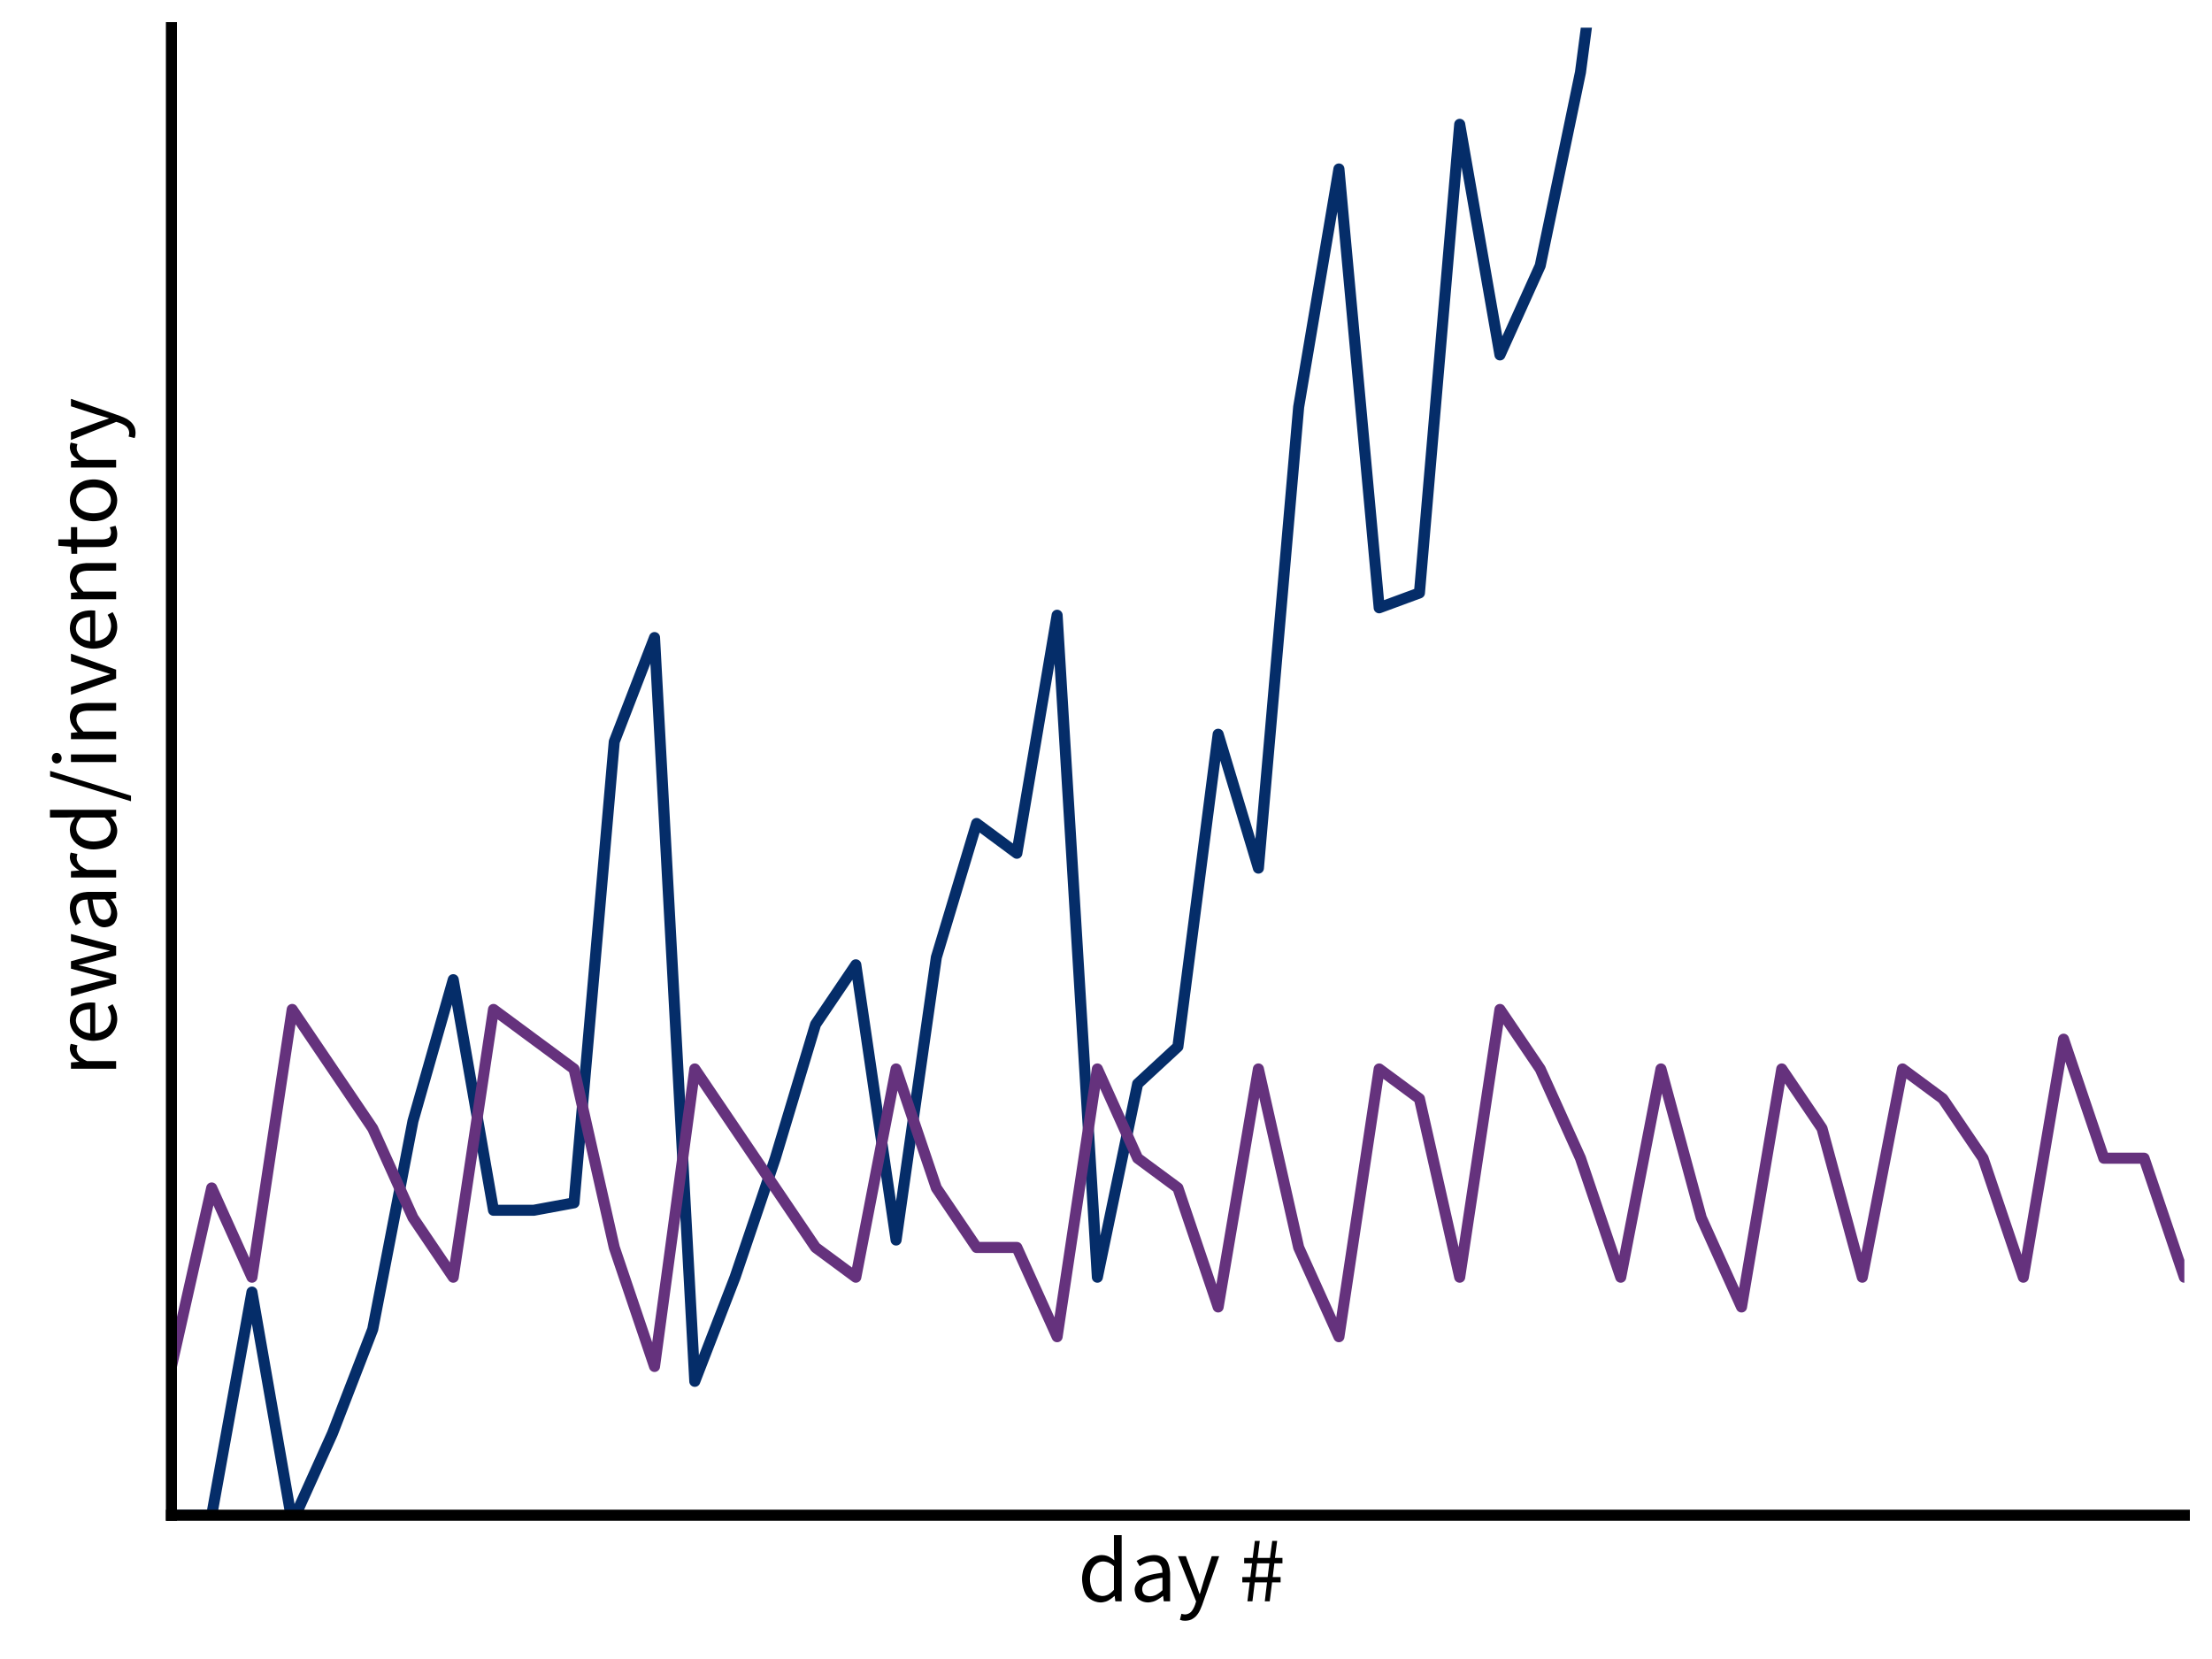
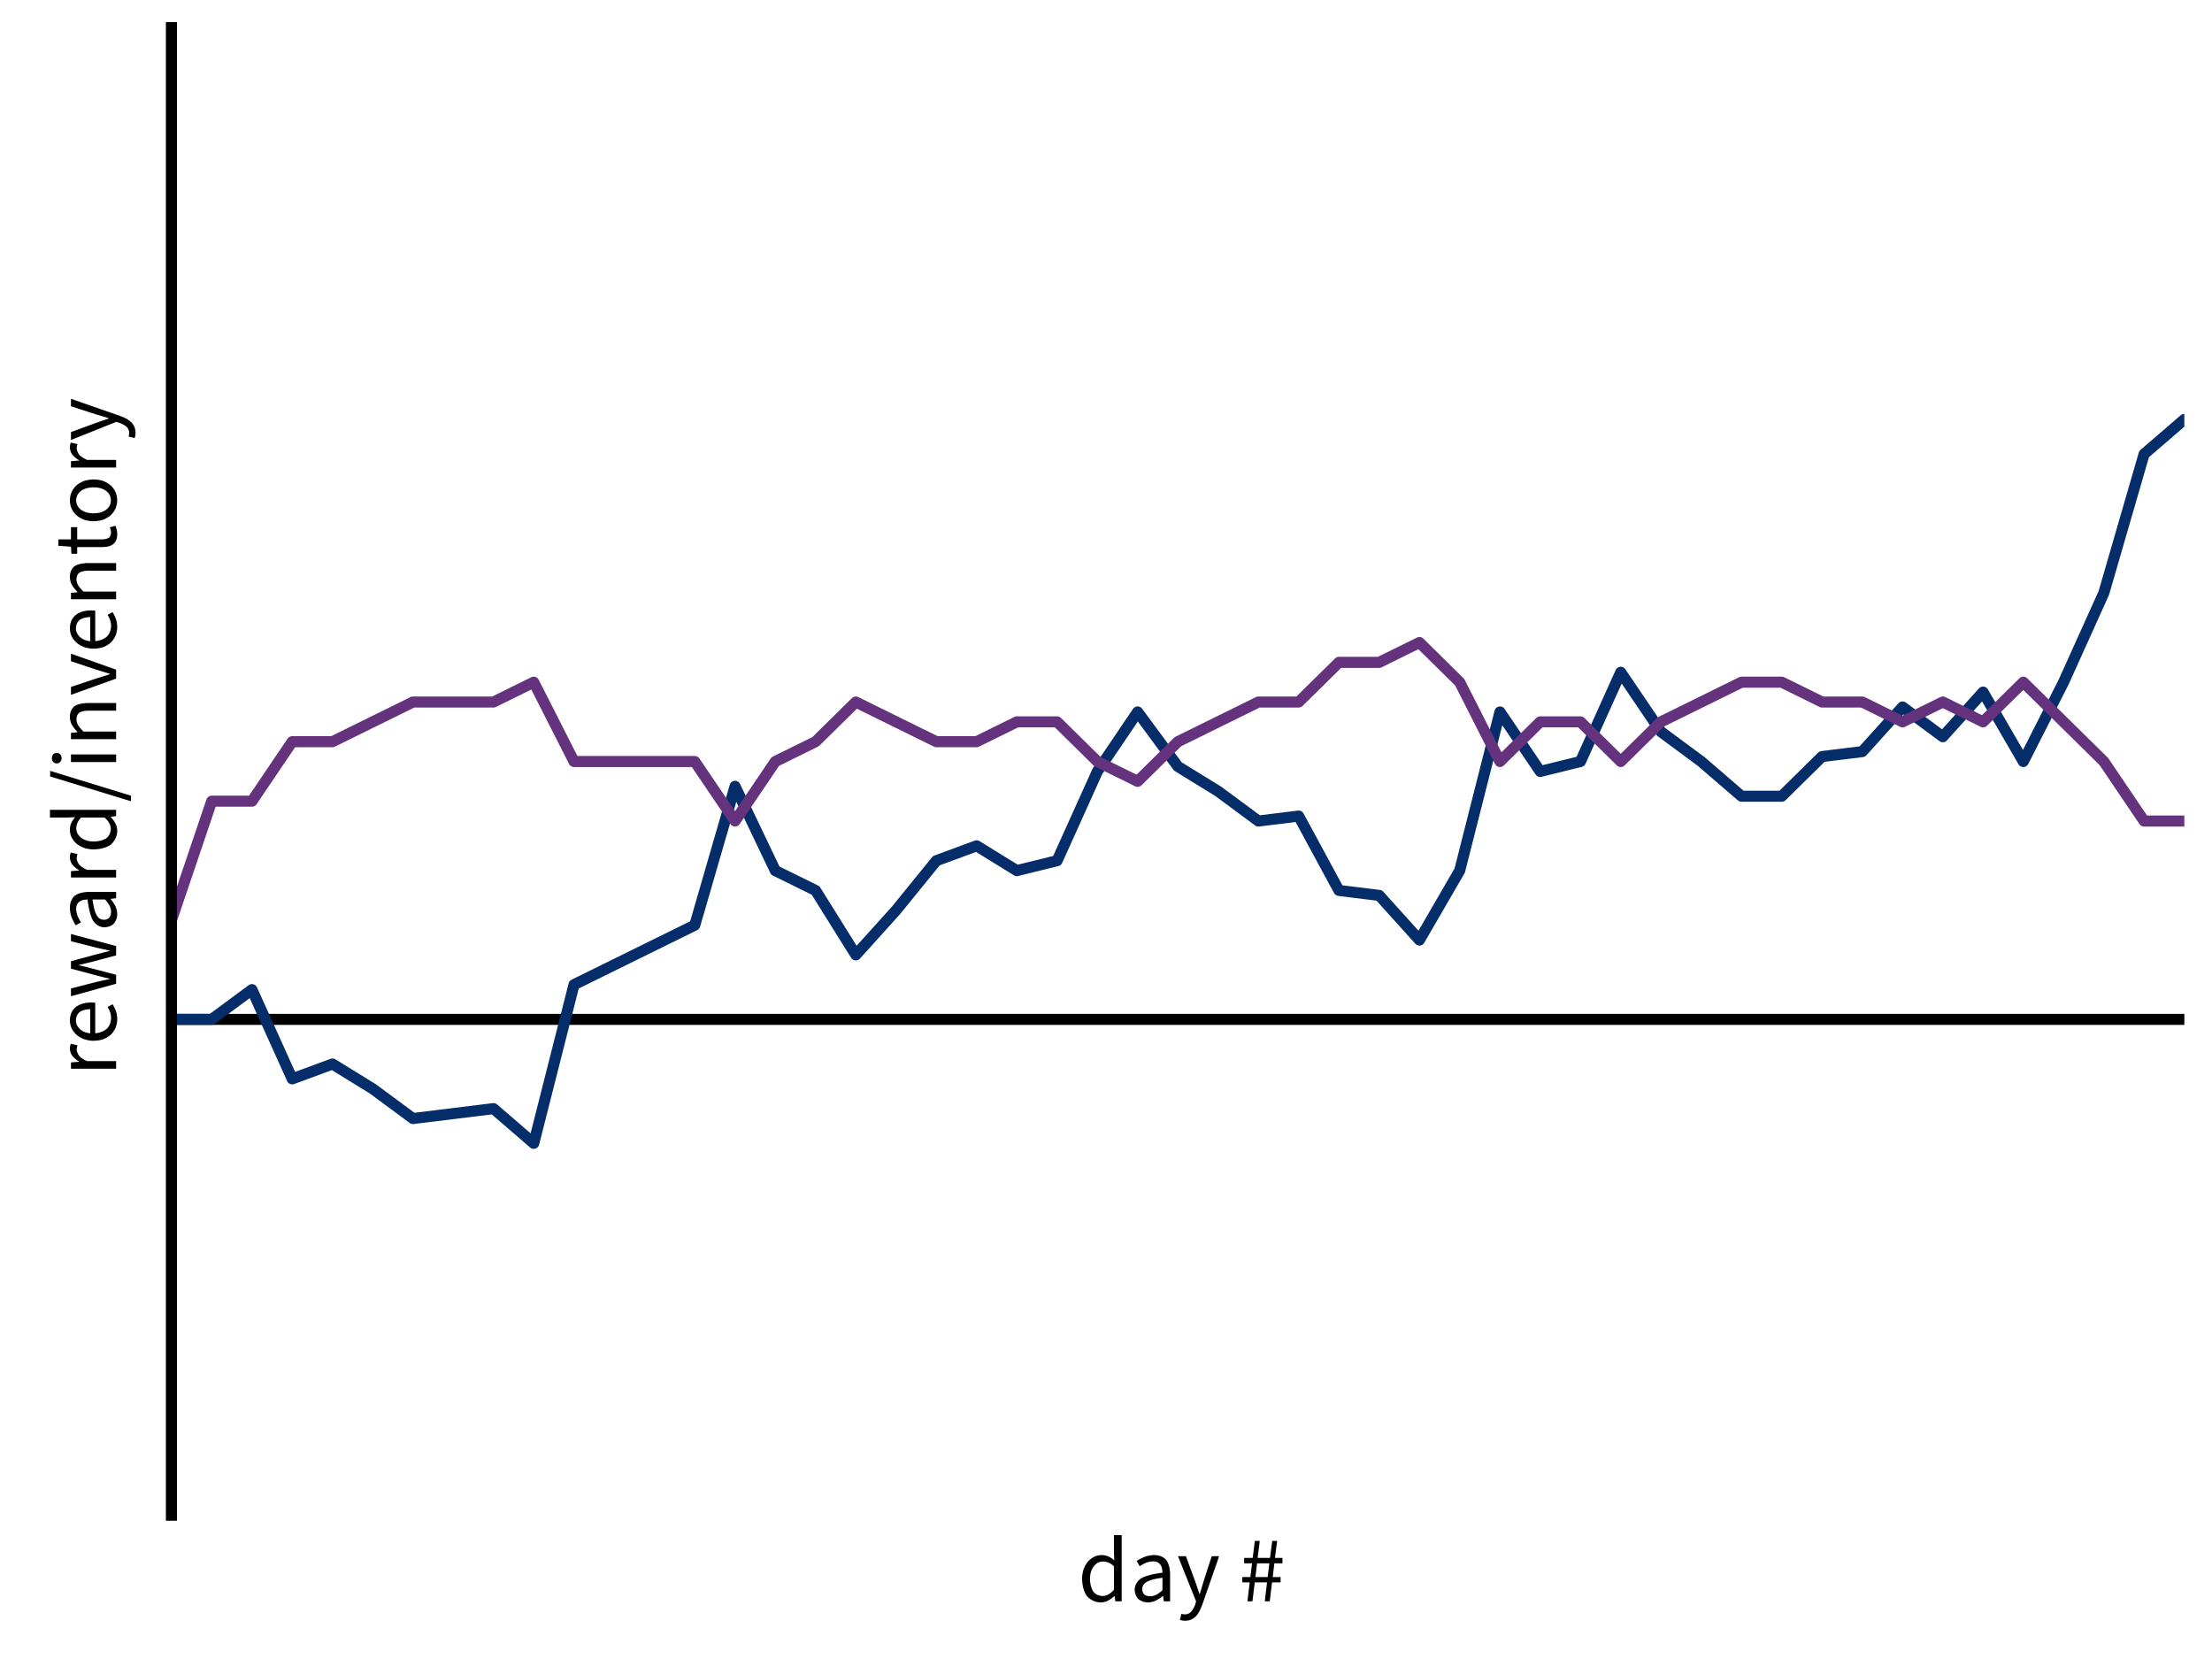
<svg xmlns="http://www.w3.org/2000/svg" height="600" stroke-opacity="1" viewBox="0.0 0.0 800.0 600.0" font-size="1" width="800" stroke="rgb(0,0,0)" version="1.1">
  <defs />
  <g stroke-linejoin="bevel" stroke-opacity="0.0" fill-opacity="0.0" stroke="rgb(0,0,0)" stroke-width="0.0" fill="rgb(0,0,0)" stroke-linecap="butt" stroke-miterlimit="10.0">
    <path d="M 0,0 v 600 h 800 v -600 Z" />
  </g>
-   <g stroke-linejoin="round" stroke-opacity="1.0" fill-opacity="0.0" stroke="rgb(5,45,105)" stroke-width="4" fill="rgb(0,0,0)" stroke-linecap="round" stroke-miterlimit="10.0">
+   <g stroke-linejoin="round" stroke-opacity="1.0" fill-opacity="0.0" stroke="rgb(0,0,0)" stroke-width="4" fill="rgb(0,0,0)" stroke-linecap="round" stroke-miterlimit="10.0">
    <defs>
      <clipPath id="myClip1">
        <path d="M 62,10 v 538 h 728 v -538 Z" />
      </clipPath>
    </defs>
    <g clip-path="url(#myClip1)">
-       <path d="M 62,548 h 14.56 l 14.56,-80.7 l 14.56,83.39 l 14.56,-32.28 l 14.56,-37.66 l 14.56,-75.32 l 14.56,-51.11 l 14.56,83.39 h 14.56 l 14.56,-2.69 l 14.56,-166.78 l 14.56,-37.66 l 14.56,269 l 14.56,-37.66 l 14.56,-43.04 l 14.56,-48.42 l 14.56,-21.52 l 14.56,99.53 l 14.56,-102.22 l 14.56,-48.42 l 14.56,10.76 l 14.56,-86.08 l 14.56,239.41 l 14.56,-69.94 l 14.56,-13.45 l 14.56,-112.98 l 14.56,48.42 l 14.56,-166.78 l 14.56,-86.08 l 14.56,158.71 l 14.56,-5.38 l 14.56,-169.47 l 14.56,83.39 l 14.56,-32.28 l 14.56,-69.94 l 14.56,-110.29 l 14.56,18.83 l 14.56,-134.5 l 14.56,-83.39 l 14.56,129.12 l 14.56,-37.66 l 14.56,-139.88 l 14.56,18.83 l 14.56,-5.38 l 14.56,-40.35 l 14.56,-110.29 l 14.56,51.11 l 14.56,-99.53 l 14.56,18.83 l 14.56,-110.29 " />
+       <path d="M 62,368.667 h 14.56 h 14.56 h 14.56 h 14.56 h 14.56 h 14.56 h 14.56 h 14.56 h 14.56 h 14.56 h 14.56 h 14.56 h 14.56 h 14.56 h 14.56 h 14.56 h 14.56 h 14.56 h 14.56 h 14.56 h 14.56 h 14.56 h 14.56 h 14.56 h 14.56 h 14.56 h 14.56 h 14.56 h 14.56 h 14.56 h 14.56 h 14.56 h 14.56 h 14.56 h 14.56 h 14.56 h 14.56 h 14.56 h 14.56 h 14.56 h 14.56 h 14.56 h 14.56 h 14.56 h 14.56 h 14.56 h 14.56 h 14.56 h 14.56 h 14.56 " />
    </g>
  </g>
-   <g stroke-linejoin="round" stroke-opacity="1.0" fill-opacity="0.0" stroke="rgb(101,50,125)" stroke-width="4" fill="rgb(0,0,0)" stroke-linecap="round" stroke-miterlimit="10.0">
+   <g stroke-linejoin="round" stroke-opacity="1.0" fill-opacity="0.0" stroke="rgb(5,45,105)" stroke-width="4" fill="rgb(0,0,0)" stroke-linecap="round" stroke-miterlimit="10.0">
    <defs>
      <clipPath id="myClip2">
        <path d="M 62,10 v 538 h 728 v -538 Z" />
      </clipPath>
    </defs>
    <g clip-path="url(#myClip2)">
-       <path d="M 62,494.2 l 14.56,-64.56 l 14.56,32.28 l 14.56,-96.84 l 14.56,21.52 l 14.56,21.52 l 14.56,32.28 l 14.56,21.52 l 14.56,-96.84 l 14.56,10.76 l 14.56,10.76 l 14.56,64.56 l 14.56,43.04 l 14.56,-107.6 l 14.56,21.52 l 14.56,21.52 l 14.56,21.52 l 14.56,10.76 l 14.56,-75.32 l 14.56,43.04 l 14.56,21.52 h 14.56 l 14.56,32.28 l 14.56,-96.84 l 14.56,32.28 l 14.56,10.76 l 14.56,43.04 l 14.56,-86.08 l 14.56,64.56 l 14.56,32.28 l 14.56,-96.84 l 14.56,10.76 l 14.56,64.56 l 14.56,-96.84 l 14.56,21.52 l 14.56,32.28 l 14.56,43.04 l 14.56,-75.32 l 14.56,53.8 l 14.56,32.28 l 14.56,-86.08 l 14.56,21.52 l 14.56,53.8 l 14.56,-75.32 l 14.56,10.76 l 14.56,21.52 l 14.56,43.04 l 14.56,-86.08 l 14.56,43.04 h 14.56 l 14.56,43.04 " />
+       <path d="M 62,368.667 h 14.56 l 14.56,-10.76 l 14.56,32.28 l 14.56,-5.38 l 14.56,8.967 l 14.56,10.76 l 14.56,-1.793 l 14.56,-1.793 l 14.56,12.553 l 14.56,-57.387 l 14.56,-7.173 l 14.56,-7.173 l 14.56,-7.173 l 14.56,-50.213 l 14.56,30.487 l 14.56,7.173 l 14.56,23.313 l 14.56,-16.14 l 14.56,-17.933 l 14.56,-5.38 l 14.56,8.967 l 14.56,-3.587 l 14.56,-32.28 l 14.56,-21.52 l 14.56,19.727 l 14.56,8.967 l 14.56,10.76 l 14.56,-1.793 l 14.56,26.9 l 14.56,1.793 l 14.56,16.14 l 14.56,-25.107 l 14.56,-57.387 l 14.56,21.52 l 14.56,-3.587 l 14.56,-32.28 l 14.56,21.52 l 14.56,10.76 l 14.56,12.553 h 14.56 l 14.56,-14.347 l 14.56,-1.793 l 14.56,-16.14 l 14.56,10.76 l 14.56,-16.14 l 14.56,25.107 l 14.56,-28.693 l 14.56,-32.28 l 14.56,-50.213 l 14.56,-12.553 " />
+     </g>
+   </g>
+   <g stroke-linejoin="round" stroke-opacity="1.0" fill-opacity="0.0" stroke="rgb(101,50,125)" stroke-width="4" fill="rgb(0,0,0)" stroke-linecap="round" stroke-miterlimit="10.0">
+     <defs>
+       <clipPath id="myClip3">
+         <path d="M 62,10 v 538 h 728 v -538 Z" />
+       </clipPath>
+     </defs>
+     <g clip-path="url(#myClip3)">
+       <path d="M 62,332.8 l 14.56,-43.04 h 14.56 l 14.56,-21.52 h 14.56 l 14.56,-7.173 l 14.56,-7.173 h 14.56 h 14.56 l 14.56,-7.173 l 14.56,28.693 h 14.56 h 14.56 h 14.56 l 14.56,21.52 l 14.56,-21.52 l 14.56,-7.173 l 14.56,-14.347 l 14.56,7.173 l 14.56,7.173 h 14.56 l 14.56,-7.173 h 14.56 l 14.56,14.347 l 14.56,7.173 l 14.56,-14.347 l 14.56,-7.173 l 14.56,-7.173 h 14.56 l 14.56,-14.347 h 14.56 l 14.56,-7.173 l 14.56,14.347 l 14.56,28.693 l 14.56,-14.347 h 14.56 l 14.56,14.347 l 14.56,-14.347 l 14.56,-7.173 l 14.56,-7.173 h 14.56 l 14.56,7.173 h 14.56 l 14.56,7.173 l 14.56,-7.173 l 14.56,7.173 l 14.56,-14.347 l 14.56,14.347 l 14.56,14.347 l 14.56,21.52 h 14.56 " />
    </g>
  </g>
  <g stroke-linejoin="bevel" stroke-opacity="0.0" fill-opacity="1.0" stroke="rgb(0,0,0)" stroke-width="0.0" fill="rgb(0,0,0)" stroke-linecap="butt" stroke-miterlimit="10.0">
    <path d="M 42,389.286 ZM 25.664,386.529 l -0,-2.286 l 2.958,-0.235 l -0,-0.101 c -1.546,-0.84 -2.454,-2.034 -2.454 -2.034c -0.908,-1.193 -0.908,-2.605 -0.908 -2.605c -0,-0.975 0.336,-1.748 0.336 -1.748l 2.42,0.538 c -0.135,0.403 -0.202,0.74 -0.202 0.74c -0.067,0.336 -0.067,0.84 -0.067 0.84c 0,1.042 0.84,2.168 0.84 2.168c 0.84,1.126 2.924,1.966 2.924 1.966l 10.487,-0 l 0,2.756 l -16.336,0 ZM 42,377.958 ZM 33.865,376.412 c -2.017,0 -3.613,-0.622 -3.613 -0.622c -1.597,-0.622 -2.706,-1.647 -2.706 -1.647c -1.109,-1.025 -1.698,-2.336 -1.698 -2.336c -0.588,-1.311 -0.588,-2.723 -0.588 -2.723c -0,-1.546 0.538,-2.773 0.538 -2.773c 0.538,-1.227 1.546,-2.05 1.546 -2.05c 1.008,-0.824 2.42,-1.26 2.42 -1.26c 1.412,-0.437 3.16,-0.437 3.16 -0.437c 0.908,-0 1.513,0.101 1.513 0.101l 0,11.025 c 2.655,-0.168 4.202,-1.63 4.202 -1.63c 1.546,-1.462 1.546,-3.815 1.546 -3.815c -0,-1.177 -0.353,-2.168 -0.353 -2.168c -0.353,-0.992 -0.924,-1.899 -0.924 -1.899l 1.815,-0.975 c 0.672,1.076 1.177,2.387 1.177 2.387c 0.504,1.311 0.504,2.992 0.504 2.992c 0,1.647 -0.588,3.076 -0.588 3.076c -0.588,1.429 -1.681,2.487 -1.681 2.487c -1.092,1.059 -2.672,1.664 -2.672 1.664c -1.58,0.605 -3.597,0.605 -3.597 0.605ZM 33.865,376.412 ZM 32.622,364.983 c -2.521,0 -3.849,1.059 -3.849 1.059c -1.328,1.059 -1.328,2.975 -1.328 2.975c 0,0.874 0.353,1.664 0.353 1.664c 0.353,0.79 1.008,1.429 1.008 1.429c 0.655,0.639 1.613,1.059 1.613 1.059c 0.958,0.42 2.202,0.555 2.202 0.555l -0,-8.739 ZM 42,361.118 ZM 25.664,360.311 l -0,-2.824 l 9.445,-2.42 c 1.177,-0.269 2.286,-0.504 2.286 -0.504c 1.109,-0.235 2.252,-0.471 2.252 -0.471l -0,-0.135 c -1.143,-0.269 -2.269,-0.538 -2.269 -0.538c -1.126,-0.269 -2.269,-0.571 -2.269 -0.571l -9.445,-2.521 l -0,-2.689 l 9.445,-2.555 c 1.177,-0.302 2.286,-0.588 2.286 -0.588c 1.109,-0.286 2.252,-0.555 2.252 -0.555l -0,-0.135 c -1.143,-0.269 -2.252,-0.504 -2.252 -0.504c -1.109,-0.235 -2.286,-0.504 -2.286 -0.504l -9.445,-2.387 l -0,-2.622 l 16.336,4.37 l 0,3.361 l -8.773,2.353 c -1.177,0.302 -2.319,0.555 -2.319 0.555c -1.143,0.252 -2.387,0.555 -2.387 0.555l 0,0.135 c 1.244,0.269 2.403,0.538 2.403 0.538c 1.16,0.269 2.336,0.605 2.336 0.605l 8.739,2.286 l 0,3.227 ZM 42,337.319 ZM 37.765,335.37 c -2.689,0 -4.118,-2.403 -4.118 -2.403c -1.429,-2.403 -2,-7.647 -2 -7.647c -0.773,0 -1.513,0.151 -1.513 0.151c -0.74,0.151 -1.311,0.538 -1.311 0.538c -0.571,0.387 -0.924,1.025 -0.924 1.025c -0.353,0.639 -0.353,1.647 -0.353 1.647c 0,1.445 0.538,2.672 0.538 2.672c 0.538,1.227 1.21,2.202 1.21 2.202l -1.916,1.109 c -0.74,-1.143 -1.429,-2.79 -1.429 -2.79c -0.689,-1.647 -0.689,-3.63 -0.689 -3.63c -0,-2.992 1.832,-4.336 1.832 -4.336c 1.832,-1.345 4.891,-1.345 4.891 -1.345l 10.017,-0 l 0,2.286 l -1.95,0.235 l 0,0.067 c 0.975,1.177 1.664,2.538 1.664 2.538c 0.689,1.361 0.689,2.874 0.689 2.874c 0,2.084 -1.21,3.445 -1.21 3.445c -1.21,1.361 -3.429,1.361 -3.429 1.361ZM 37.765,335.37 ZM 37.563,332.647 c 1.412,-0 2.017,-0.824 2.017 -0.824c 0.605,-0.824 0.605,-2.034 0.605 -2.034c -0,-1.177 -0.555,-2.235 -0.555 -2.235c -0.555,-1.059 -1.63,-2.235 -1.63 -2.235l -4.538,0 c 0.269,2.05 0.639,3.462 0.639 3.462c 0.37,1.412 0.874,2.269 0.874 2.269c 0.504,0.857 1.16,1.227 1.16 1.227c 0.655,0.37 1.429,0.37 1.429 0.37ZM 42,320.109 ZM 25.664,317.353 l -0,-2.286 l 2.958,-0.235 l -0,-0.101 c -1.546,-0.84 -2.454,-2.034 -2.454 -2.034c -0.908,-1.193 -0.908,-2.605 -0.908 -2.605c -0,-0.975 0.336,-1.748 0.336 -1.748l 2.42,0.538 c -0.135,0.403 -0.202,0.74 -0.202 0.74c -0.067,0.336 -0.067,0.84 -0.067 0.84c 0,1.042 0.84,2.168 0.84 2.168c 0.84,1.126 2.924,1.966 2.924 1.966l 10.487,-0 l 0,2.756 l -16.336,0 ZM 42,308.781 ZM 33.865,307.202 c -1.983,0 -3.58,-0.588 -3.58 -0.588c -1.597,-0.588 -2.706,-1.563 -2.706 -1.563c -1.109,-0.975 -1.714,-2.252 -1.714 -2.252c -0.605,-1.277 -0.605,-2.689 -0.605 -2.689c -0,-1.412 0.504,-2.454 0.504 -2.454c 0.504,-1.042 1.378,-2.118 1.378 -2.118l -2.79,0.135 l -6.286,0 l -0,-2.79 l 23.933,-0 l 0,2.286 l -1.916,0.235 l 0,0.101 c 0.941,0.975 1.63,2.235 1.63 2.235c 0.689,1.26 0.689,2.706 0.689 2.706c 0,3.092 -2.219,4.924 -2.219 4.924c -2.219,1.832 -6.319,1.832 -6.319 1.832ZM 33.865,307.202 ZM 33.832,304.344 c 2.958,-0 4.605,-1.177 4.605 -1.177c 1.647,-1.177 1.647,-3.328 1.647 -3.328c -0,-1.143 -0.555,-2.151 -0.555 -2.151c -0.555,-1.008 -1.698,-2.017 -1.698 -2.017l -8.538,0 c -0.941,1.042 -1.328,2 -1.328 2c -0.387,0.958 -0.387,1.966 -0.387 1.966c 0,0.975 0.454,1.832 0.454 1.832c 0.454,0.857 1.277,1.496 1.277 1.496c 0.824,0.639 1.966,1.008 1.966 1.008c 1.143,0.37 2.555,0.37 2.555 0.37ZM 42,290.126 ZM 18.134,280.815 l -0,-2.017 l 29.244,8.975 l 0,2.017 ZM 42,278.361 ZM 22.302,274.193 c 0,0.807 -0.504,1.361 -0.504 1.361c -0.504,0.555 -1.277,0.555 -1.277 0.555c -0.807,0 -1.294,-0.555 -1.294 -0.555c -0.487,-0.555 -0.487,-1.361 -0.487 -1.361c -0,-0.807 0.487,-1.361 0.487 -1.361c 0.487,-0.555 1.294,-0.555 1.294 -0.555c 0.773,-0 1.277,0.555 1.277 0.555c 0.504,0.555 0.504,1.361 0.504 1.361ZM 22.302,274.193 ZM 25.664,275.605 l -0,-2.756 l 16.336,-0 l 0,2.756 l -16.336,0 ZM 42,270.092 ZM 25.664,267.336 l -0,-2.286 l 2.353,-0.235 l -0,-0.101 c -1.177,-1.177 -1.966,-2.471 -1.966 -2.471c -0.79,-1.294 -0.79,-3.008 -0.79 -3.008c -0,-2.588 1.613,-3.781 1.613 -3.781c 1.613,-1.193 4.773,-1.193 4.773 -1.193l 10.353,-0 l 0,2.756 l -9.983,0 c -2.319,0 -3.345,0.74 -3.345 0.74c -1.025,0.74 -1.025,2.353 -1.025 2.353c 0,1.277 0.639,2.252 0.639 2.252c 0.639,0.975 1.882,2.219 1.882 2.219l 11.832,-0 l 0,2.756 l -16.336,0 ZM 42,251.706 ZM 25.664,251.303 l -0,-2.857 l 9.277,-3.092 c 1.21,-0.37 2.42,-0.756 2.42 -0.756c 1.21,-0.387 2.387,-0.756 2.387 -0.756l -0,-0.135 c -1.177,-0.37 -2.387,-0.74 -2.387 -0.74l -2.42,-0.74 l -9.277,-3.092 l -0,-2.723 l 16.336,5.782 l 0,3.227 ZM 42,236.143 ZM 33.865,234.597 c -2.017,0 -3.613,-0.622 -3.613 -0.622c -1.597,-0.622 -2.706,-1.647 -2.706 -1.647c -1.109,-1.025 -1.698,-2.336 -1.698 -2.336c -0.588,-1.311 -0.588,-2.723 -0.588 -2.723c -0,-1.546 0.538,-2.773 0.538 -2.773c 0.538,-1.227 1.546,-2.05 1.546 -2.05c 1.008,-0.824 2.42,-1.26 2.42 -1.26c 1.412,-0.437 3.16,-0.437 3.16 -0.437c 0.908,-0 1.513,0.101 1.513 0.101l 0,11.025 c 2.655,-0.168 4.202,-1.63 4.202 -1.63c 1.546,-1.462 1.546,-3.815 1.546 -3.815c -0,-1.177 -0.353,-2.168 -0.353 -2.168c -0.353,-0.992 -0.924,-1.899 -0.924 -1.899l 1.815,-0.975 c 0.672,1.076 1.177,2.387 1.177 2.387c 0.504,1.311 0.504,2.992 0.504 2.992c 0,1.647 -0.588,3.076 -0.588 3.076c -0.588,1.429 -1.681,2.487 -1.681 2.487c -1.092,1.059 -2.672,1.664 -2.672 1.664c -1.58,0.605 -3.597,0.605 -3.597 0.605ZM 33.865,234.597 ZM 32.622,223.168 c -2.521,0 -3.849,1.059 -3.849 1.059c -1.328,1.059 -1.328,2.975 -1.328 2.975c 0,0.874 0.353,1.664 0.353 1.664c 0.353,0.79 1.008,1.429 1.008 1.429c 0.655,0.639 1.613,1.059 1.613 1.059c 0.958,0.42 2.202,0.555 2.202 0.555l -0,-8.739 ZM 42,219.471 ZM 25.664,216.714 l -0,-2.286 l 2.353,-0.235 l -0,-0.101 c -1.177,-1.177 -1.966,-2.471 -1.966 -2.471c -0.79,-1.294 -0.79,-3.008 -0.79 -3.008c -0,-2.588 1.613,-3.781 1.613 -3.781c 1.613,-1.193 4.773,-1.193 4.773 -1.193l 10.353,-0 l 0,2.756 l -9.983,0 c -2.319,0 -3.345,0.74 -3.345 0.74c -1.025,0.74 -1.025,2.353 -1.025 2.353c 0,1.277 0.639,2.252 0.639 2.252c 0.639,0.975 1.882,2.219 1.882 2.219l 11.832,-0 l 0,2.756 l -16.336,0 ZM 42,201.084 ZM 27.916,197.857 l 0,2.42 l -2.084,0 l -0.168,-2.555 l -4.571,-0.336 l -0,-2.319 l 4.571,-0 l -0,-4.403 l 2.252,-0 l 0,4.403 l 9.076,-0 c 1.513,-0 2.336,-0.555 2.336 -0.555c 0.824,-0.555 0.824,-1.966 0.824 -1.966c -0,-0.437 -0.135,-0.941 -0.135 -0.941c -0.135,-0.504 -0.302,-0.908 -0.302 -0.908l 2.084,-0.538 c 0.235,0.672 0.42,1.462 0.42 1.462c 0.185,0.79 0.185,1.563 0.185 1.563c 0,1.311 -0.403,2.202 -0.403 2.202c -0.403,0.891 -1.109,1.445 -1.109 1.445c -0.706,0.555 -1.714,0.79 -1.714 0.79c -1.008,0.235 -2.219,0.235 -2.219 0.235l -9.042,0 ZM 42,190.059 ZM 33.865,188.513 c -2.05,0 -3.647,-0.622 -3.647 -0.622c -1.597,-0.622 -2.706,-1.664 -2.706 -1.664c -1.109,-1.042 -1.681,-2.403 -1.681 -2.403c -0.571,-1.361 -0.571,-2.874 -0.571 -2.874c -0,-1.513 0.571,-2.874 0.571 -2.874c 0.571,-1.361 1.681,-2.403 1.681 -2.403c 1.109,-1.042 2.706,-1.664 2.706 -1.664c 1.597,-0.622 3.647,-0.622 3.647 -0.622c 2.017,-0 3.613,0.622 3.613 0.622c 1.597,0.622 2.689,1.664 2.689 1.664c 1.092,1.042 1.664,2.403 1.664 2.403c 0.571,1.361 0.571,2.874 0.571 2.874c 0,1.513 -0.571,2.874 -0.571 2.874c -0.571,1.361 -1.664,2.403 -1.664 2.403c -1.092,1.042 -2.689,1.664 -2.689 1.664c -1.597,0.622 -3.613,0.622 -3.613 0.622ZM 33.865,188.513 ZM 33.865,185.655 c 1.412,-0 2.555,-0.336 2.555 -0.336c 1.143,-0.336 1.966,-0.958 1.966 -0.958c 0.824,-0.622 1.277,-1.496 1.277 -1.496c 0.454,-0.874 0.454,-1.916 0.454 -1.916c -0,-1.042 -0.454,-1.916 -0.454 -1.916c -0.454,-0.874 -1.277,-1.496 -1.277 -1.496c -0.824,-0.622 -1.966,-0.958 -1.966 -0.958c -1.143,-0.336 -2.555,-0.336 -2.555 -0.336c -1.412,0 -2.571,0.336 -2.571 0.336c -1.16,0.336 -2,0.958 -2 0.958c -0.84,0.622 -1.294,1.496 -1.294 1.496c -0.454,0.874 -0.454,1.916 -0.454 1.916c 0,1.042 0.454,1.916 0.454 1.916c 0.454,0.874 1.294,1.496 1.294 1.496c 0.84,0.622 2,0.958 2 0.958c 1.16,0.336 2.571,0.336 2.571 0.336ZM 42,171.84 ZM 25.664,169.084 l -0,-2.286 l 2.958,-0.235 l -0,-0.101 c -1.546,-0.84 -2.454,-2.034 -2.454 -2.034c -0.908,-1.193 -0.908,-2.605 -0.908 -2.605c -0,-0.975 0.336,-1.748 0.336 -1.748l 2.42,0.538 c -0.135,0.403 -0.202,0.74 -0.202 0.74c -0.067,0.336 -0.067,0.84 -0.067 0.84c 0,1.042 0.84,2.168 0.84 2.168c 0.84,1.126 2.924,1.966 2.924 1.966l 10.487,-0 l 0,2.756 l -16.336,0 ZM 42,159.538 ZM 46.504,157.891 l 0.151,-0.605 c 0,0 0.084,-0.639 0.084 -0.639c -0,-1.412 -0.992,-2.303 -0.992 -2.303c -0.992,-0.891 -2.504,-1.395 -2.504 -1.395l -1.21,-0.37 l -16.37,6.555 l -0,-2.857 l 9.042,-3.328 c 1.076,-0.37 2.269,-0.79 2.269 -0.79c 1.193,-0.42 2.336,-0.79 2.336 -0.79l -0,-0.135 c -1.109,-0.37 -2.319,-0.706 -2.319 -0.706c -1.21,-0.336 -2.286,-0.672 -2.286 -0.672l -9.042,-2.924 l -0,-2.689 l 17.681,6.151 c 1.21,0.437 2.252,0.975 2.252 0.975c 1.042,0.538 1.798,1.277 1.798 1.277c 0.756,0.74 1.193,1.681 1.193 1.681c 0.437,0.941 0.437,2.185 0.437 2.185c 0,0.571 -0.084,1.042 -0.084 1.042c -0.084,0.471 -0.252,0.874 -0.252 0.874l -2.185,-0.538 h 0 Z" />
  </g>
  <g stroke-linejoin="miter" stroke-opacity="1.0" fill-opacity="0.0" stroke="rgb(0,0,0)" stroke-width="4" fill="rgb(0,0,0)" stroke-linecap="square" stroke-miterlimit="10.0">
    <path d="M 62,548 v -538 " />
  </g>
-   <g stroke-linejoin="miter" stroke-opacity="1.0" fill-opacity="0.0" stroke="rgb(0,0,0)" stroke-width="4" fill="rgb(0,0,0)" stroke-linecap="square" stroke-miterlimit="10.0">
+   <g stroke-linejoin="miter" stroke-opacity="1.0" fill-opacity="0.0" stroke="rgb(0,0,0)" stroke-width="0.0" fill="rgb(0,0,0)" stroke-linecap="square" stroke-miterlimit="10.0">
    <path d="M 62,548 h 728 " />
  </g>
  <g stroke-linejoin="bevel" stroke-opacity="0.0" fill-opacity="1.0" stroke="rgb(0,0,0)" stroke-width="0.0" fill="rgb(0,0,0)" stroke-linecap="butt" stroke-miterlimit="10.0">
    <path d="M 389.765,579.143 ZM 391.344,571.008 c 0,-1.983 0.588,-3.58 0.588 -3.58c 0.588,-1.597 1.563,-2.706 1.563 -2.706c 0.975,-1.109 2.252,-1.714 2.252 -1.714c 1.277,-0.605 2.689,-0.605 2.689 -0.605c 1.412,0 2.454,0.504 2.454 0.504c 1.042,0.504 2.118,1.378 2.118 1.378l -0.135,-2.79 v -6.286 h 2.79 v 23.933 h -2.286 l -0.235,-1.916 h -0.101 c -0.975,0.941 -2.235,1.63 -2.235 1.63c -1.26,0.689 -2.706,0.689 -2.706 0.689c -3.092,-0 -4.924,-2.219 -4.924 -2.219c -1.832,-2.219 -1.832,-6.319 -1.832 -6.319ZM 391.344,571.008 ZM 394.202,570.975 c 0,2.958 1.177,4.605 1.177 4.605c 1.177,1.647 3.328,1.647 3.328 1.647c 1.143,0 2.151,-0.555 2.151 -0.555c 1.008,-0.555 2.017,-1.698 2.017 -1.698v -8.538 c -1.042,-0.941 -2,-1.328 -2 -1.328c -0.958,-0.387 -1.966,-0.387 -1.966 -0.387c -0.975,-0 -1.832,0.454 -1.832 0.454c -0.857,0.454 -1.496,1.277 -1.496 1.277c -0.639,0.824 -1.008,1.966 -1.008 1.966c -0.37,1.143 -0.37,2.555 -0.37 2.555ZM 408.42,579.143 ZM 410.37,574.908 c 0,-2.689 2.403,-4.118 2.403 -4.118c 2.403,-1.429 7.647,-2 7.647 -2c 0,-0.773 -0.151,-1.513 -0.151 -1.513c -0.151,-0.74 -0.538,-1.311 -0.538 -1.311c -0.387,-0.571 -1.025,-0.924 -1.025 -0.924c -0.639,-0.353 -1.647,-0.353 -1.647 -0.353c -1.445,-0 -2.672,0.538 -2.672 0.538c -1.227,0.538 -2.202,1.21 -2.202 1.21l -1.109,-1.916 c 1.143,-0.74 2.79,-1.429 2.79 -1.429c 1.647,-0.689 3.63,-0.689 3.63 -0.689c 2.992,0 4.336,1.832 4.336 1.832c 1.345,1.832 1.345,4.891 1.345 4.891v 10.017 h -2.286 l -0.235,-1.95 h -0.067 c -1.177,0.975 -2.538,1.664 -2.538 1.664c -1.361,0.689 -2.874,0.689 -2.874 0.689c -2.084,-0 -3.445,-1.21 -3.445 -1.21c -1.361,-1.21 -1.361,-3.429 -1.361 -3.429ZM 410.37,574.908 ZM 413.092,574.706 c 0,1.412 0.824,2.017 0.824 2.017c 0.824,0.605 2.034,0.605 2.034 0.605c 1.177,0 2.235,-0.555 2.235 -0.555c 1.059,-0.555 2.235,-1.63 2.235 -1.63v -4.538 c -2.05,0.269 -3.462,0.639 -3.462 0.639c -1.412,0.37 -2.269,0.874 -2.269 0.874c -0.857,0.504 -1.227,1.16 -1.227 1.16c -0.37,0.655 -0.37,1.429 -0.37 1.429ZM 425.63,579.143 ZM 427.277,583.647 l 0.605,0.151 c 0,0 0.639,0.084 0.639 0.084c 1.412,0 2.303,-0.992 2.303 -0.992c 0.891,-0.992 1.395,-2.504 1.395 -2.504l 0.37,-1.21 l -6.555,-16.37 h 2.857 l 3.328,9.042 c 0.37,1.076 0.79,2.269 0.79 2.269c 0.42,1.193 0.79,2.336 0.79 2.336h 0.135 c 0.37,-1.109 0.706,-2.319 0.706 -2.319c 0.336,-1.21 0.672,-2.286 0.672 -2.286l 2.924,-9.042 h 2.689 l -6.151,17.681 c -0.437,1.21 -0.975,2.252 -0.975 2.252c -0.538,1.042 -1.277,1.798 -1.277 1.798c -0.74,0.756 -1.681,1.193 -1.681 1.193c -0.941,0.437 -2.185,0.437 -2.185 0.437c -0.571,-0 -1.042,-0.084 -1.042 -0.084c -0.471,-0.084 -0.874,-0.252 -0.874 -0.252l 0.538,-2.185 h 0 ZM 448.118,579.143 ZM 451.983,572.286 h -2.689 v -1.916 h 2.924 l 0.605,-4.975 h -2.857 v -1.95 h 3.092 l 0.773,-6.151 h 1.782 l -0.773,6.151 h 4.471 l 0.807,-6.151 h 1.782 l -0.807,6.151 h 2.723 v 1.95 h -2.924 l -0.605,4.975 h 2.857 v 1.916 h -3.092 l -0.84,6.857 h -1.782 l 0.807,-6.857 h -4.437 l -0.84,6.857 h -1.815 ZM 451.983,572.286 ZM 458.471,570.37 l 0.605,-4.975 h -4.437 l -0.605,4.975 h 4.437 Z" />
  </g>
</svg>
